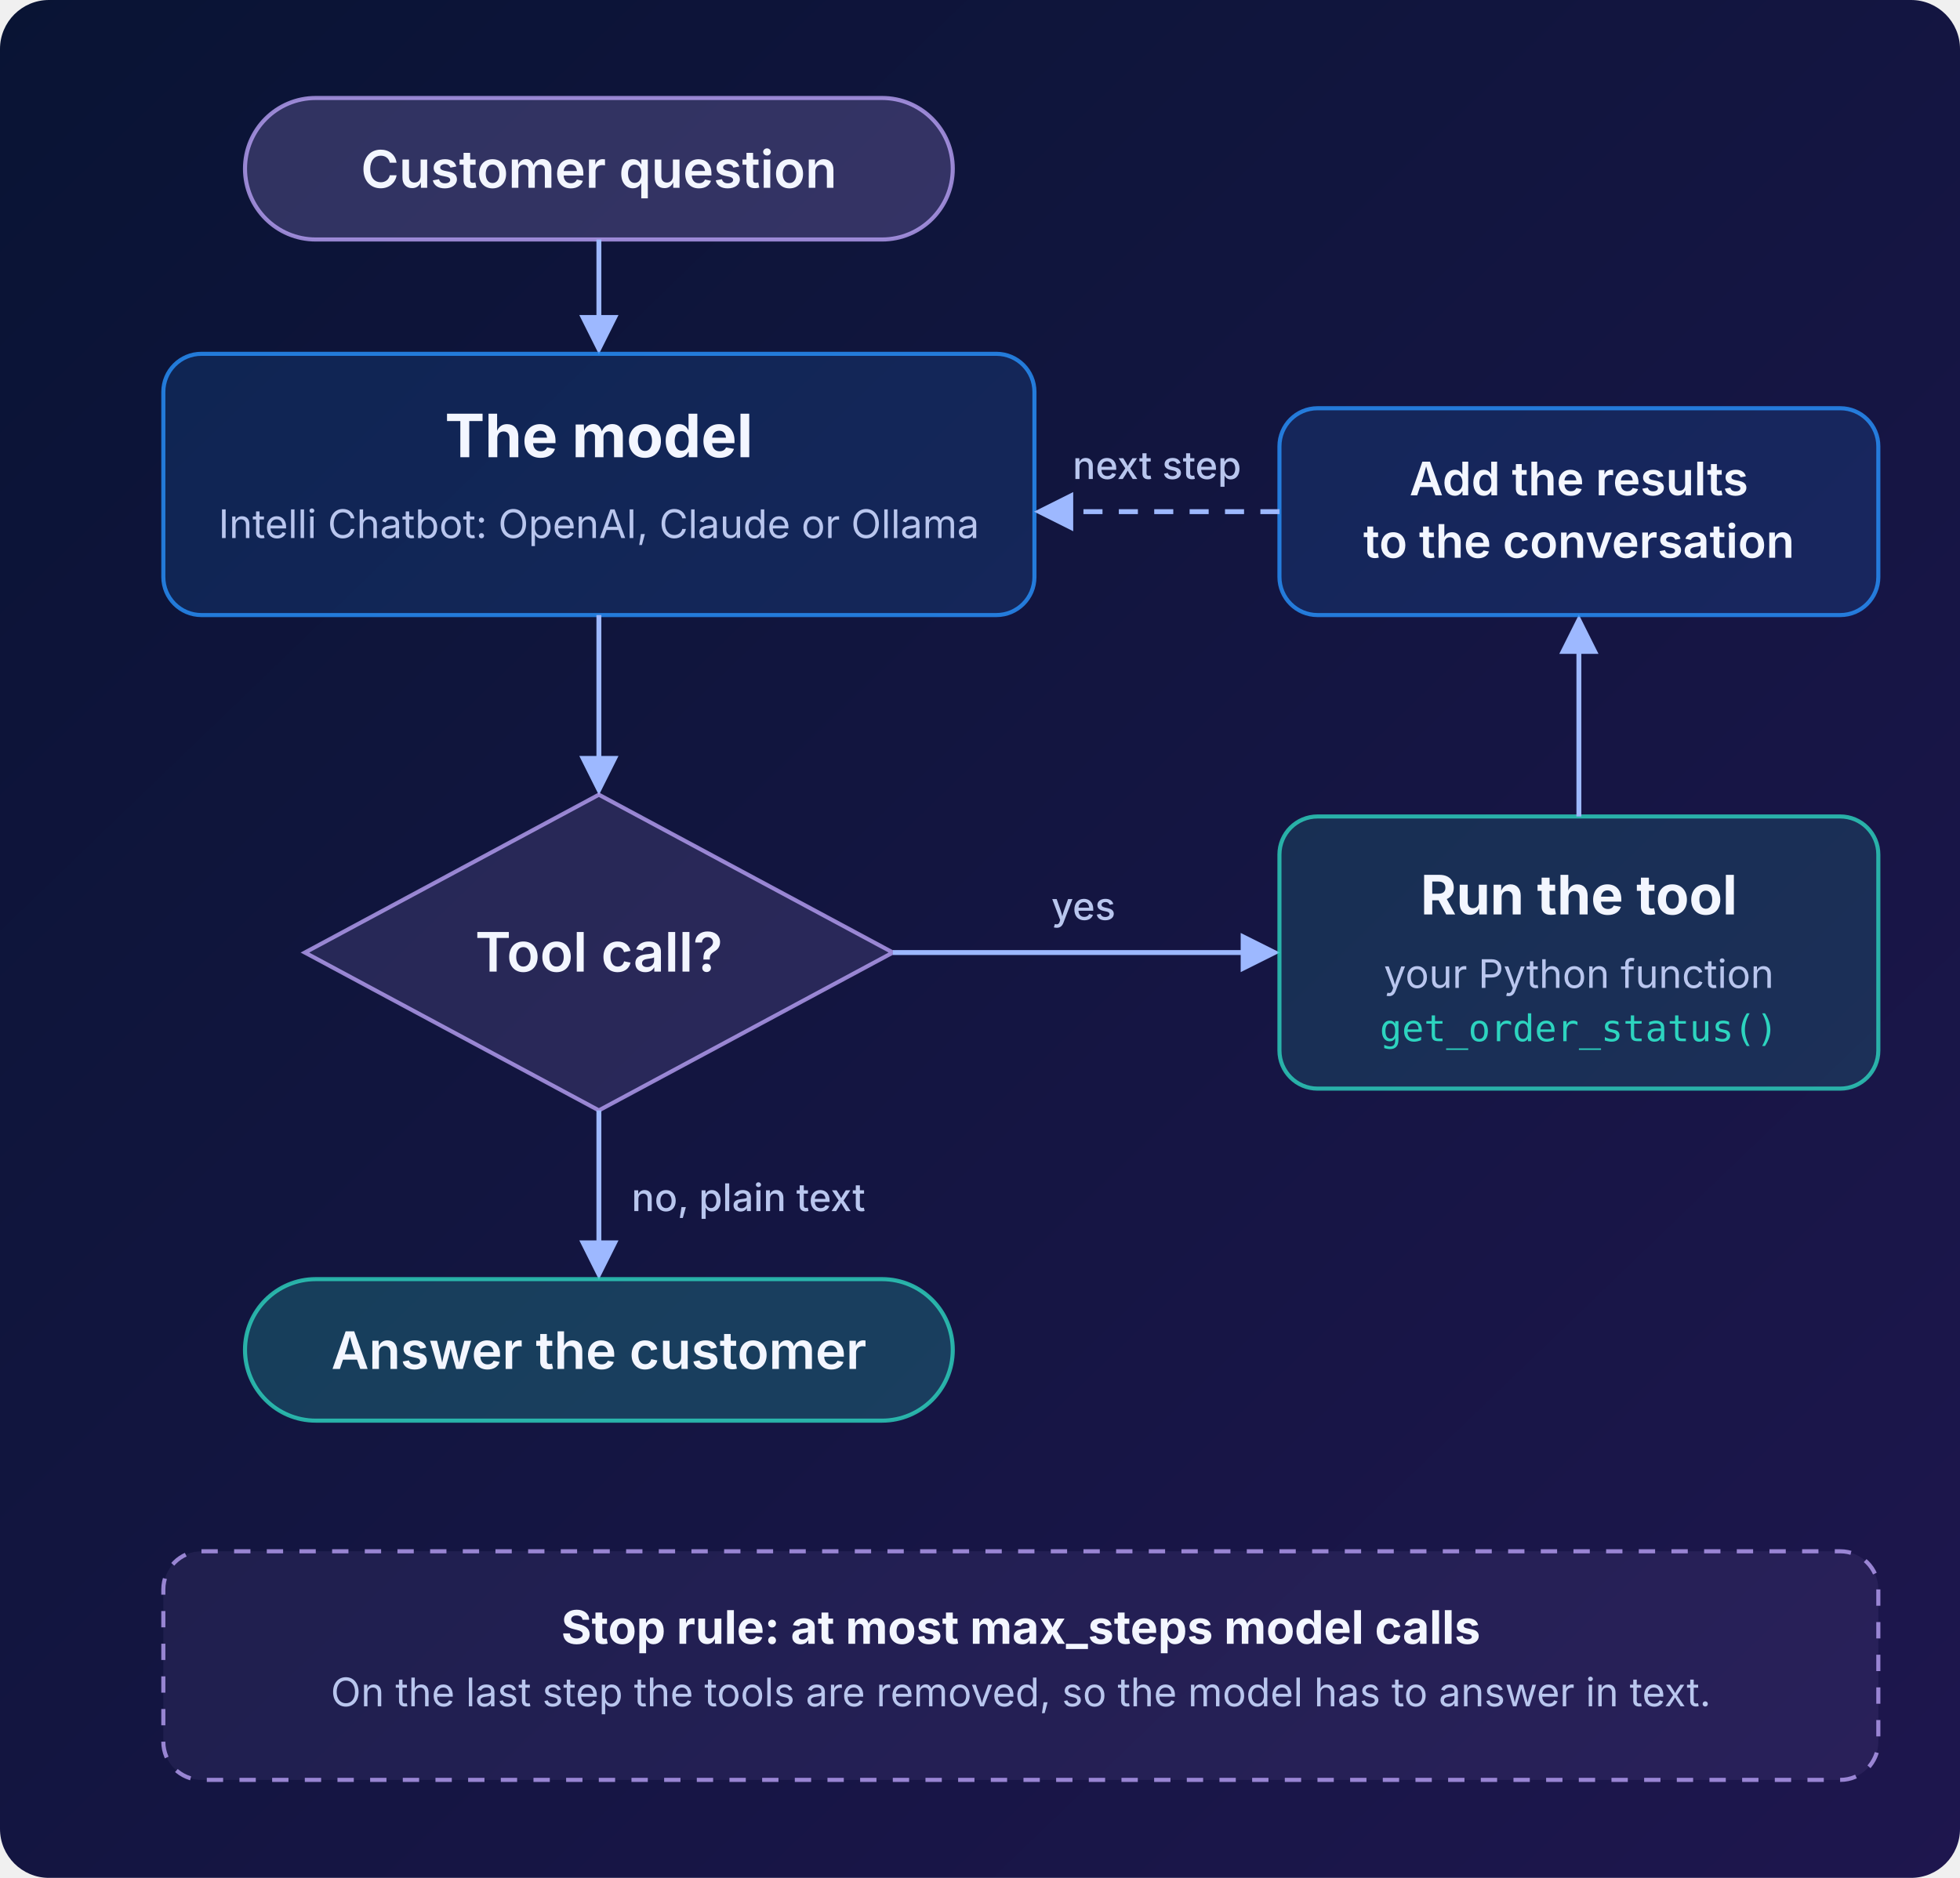
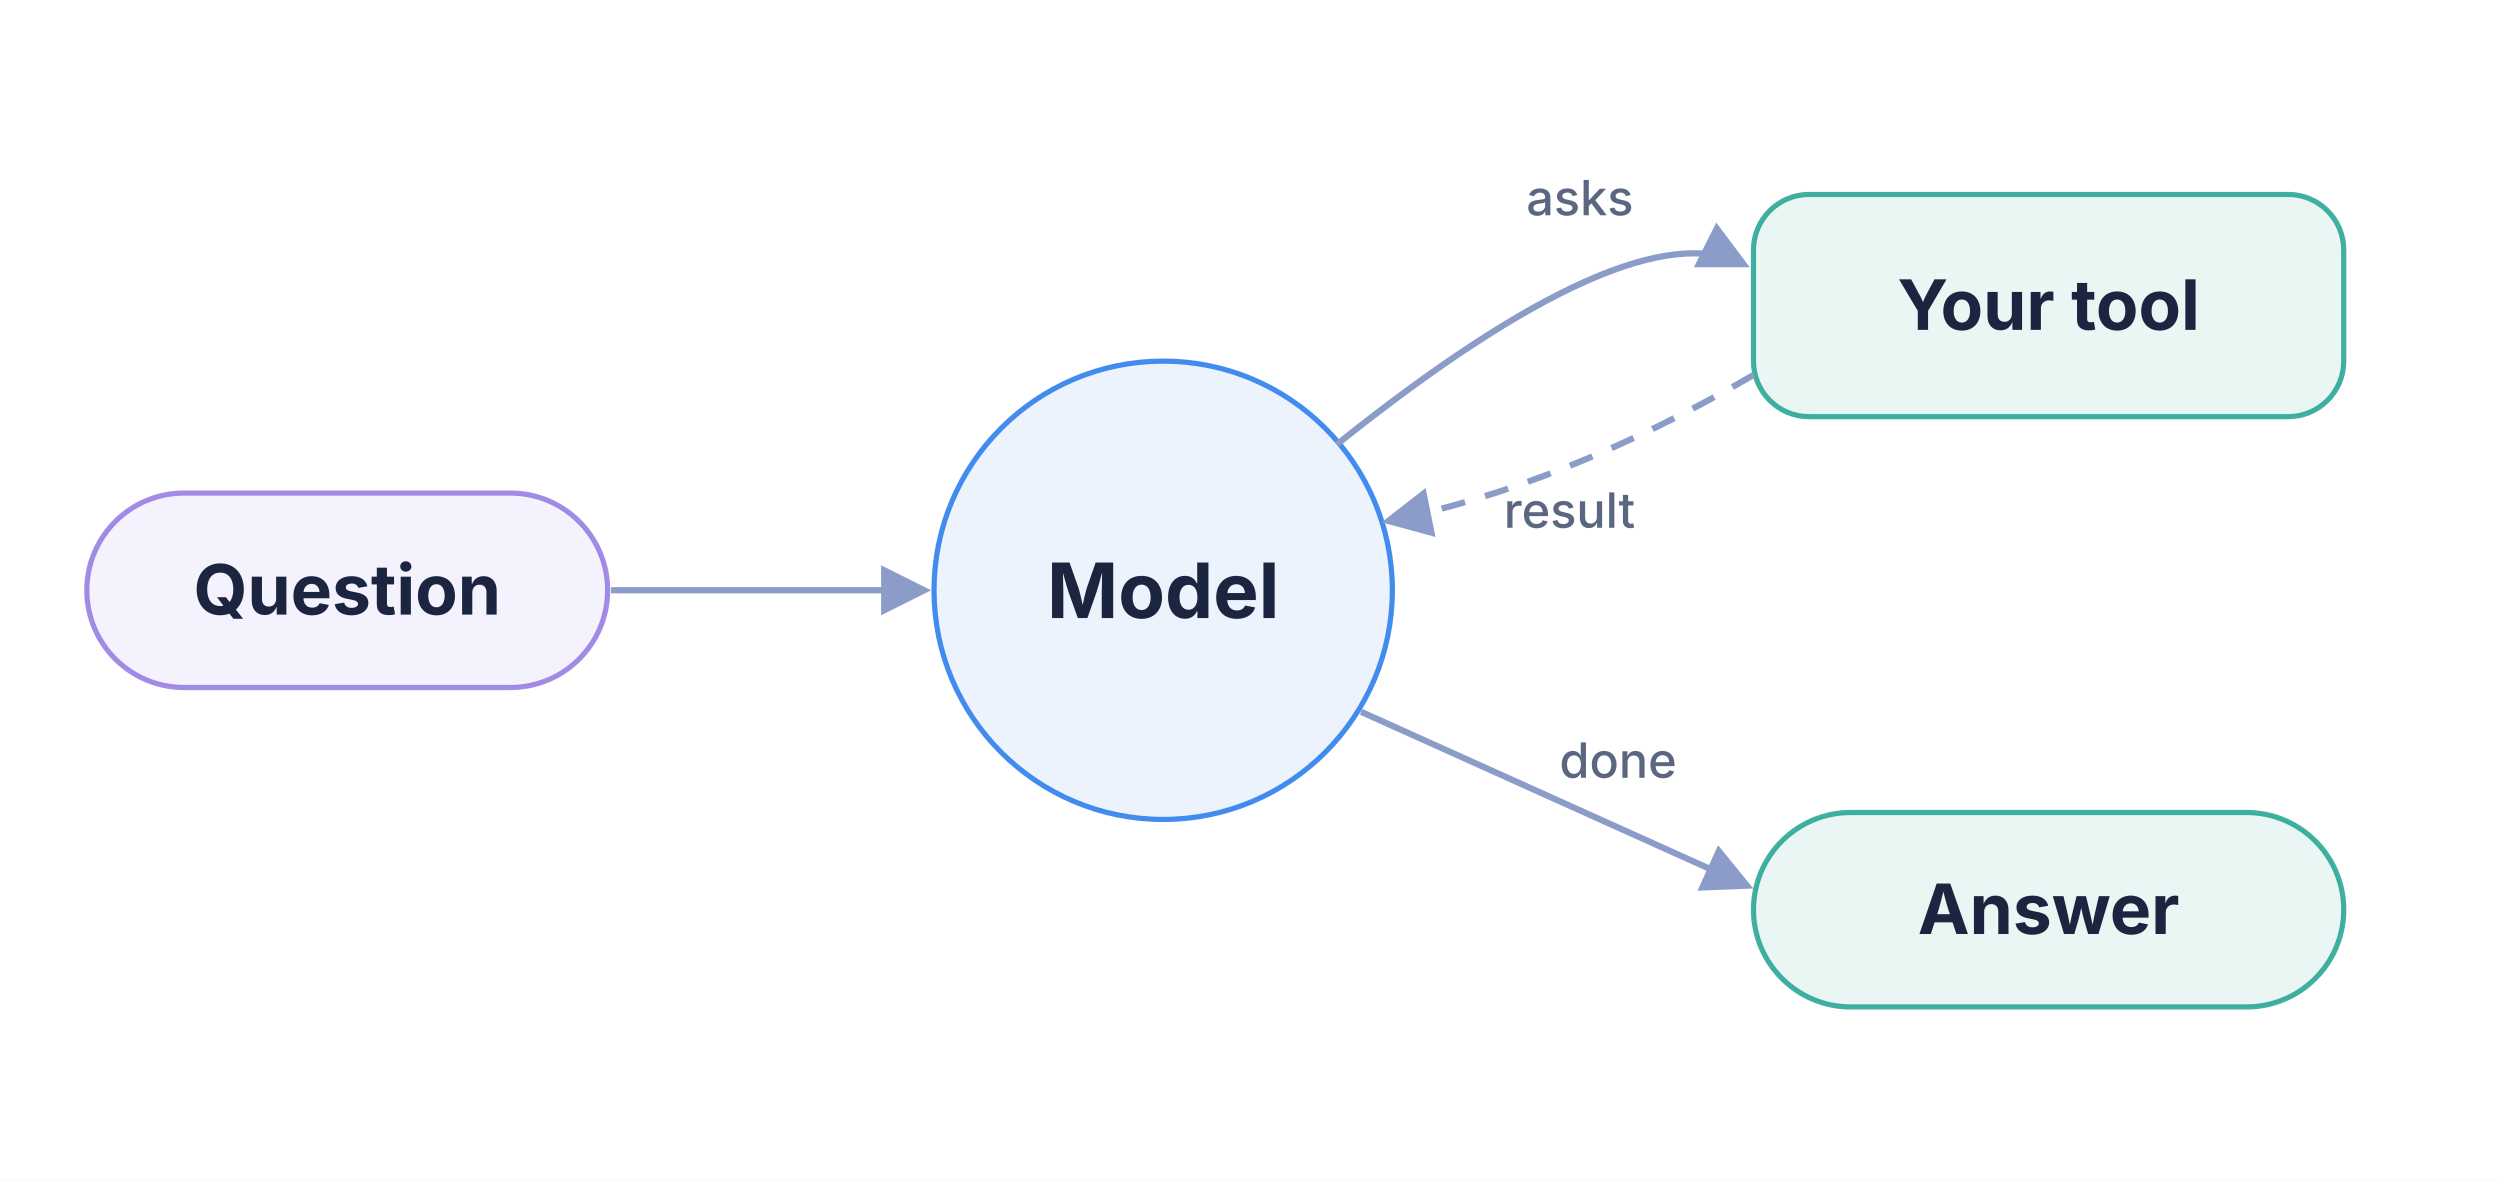
- <svg xmlns="http://www.w3.org/2000/svg" viewBox="0 0 720 690" width="720" height="690" role="img" aria-labelledby="t d">
+ <svg xmlns="http://www.w3.org/2000/svg" viewBox="0 0 720 340" width="720" height="340" role="img" aria-labelledby="t d">
  <defs>
-     <linearGradient id="bg" x1="0" y1="0" x2="1" y2="1">
-       <stop offset="0" stop-color="#091434" />
-       <stop offset="1" stop-color="#1E164E" />
-     </linearGradient>
    <marker id="head" viewBox="0 0 10 10" refX="8.5" refY="5" markerWidth="8" markerHeight="8" orient="auto-start-reverse">
-       <path d="M 0 0 L 10 5 L 0 10 z" fill="#9DB8FF" />
+       <path d="M 0 0 L 10 5 L 0 10 z" fill="#8A9CC7" />
    </marker>
    <marker id="head-start" viewBox="0 0 10 10" refX="8.5" refY="5" markerWidth="8" markerHeight="8" orient="auto-start-reverse">
-       <path d="M 0 0 L 10 5 L 0 10 z" fill="#9DB8FF" />
+       <path d="M 0 0 L 10 5 L 0 10 z" fill="#8A9CC7" />
    </marker>
  </defs>
-   <rect width="720" height="690" rx="18" fill="url(#bg)" />
-   <rect x="90" y="36" width="260" height="52" rx="26.0" fill="#B8A0F5" fill-opacity="0.22" stroke="#B8A0F5" stroke-opacity="0.8" stroke-width="1.5" />
-   <text x="220" y="69" font-family="Inter, -apple-system, 'Segoe UI', Helvetica, Arial, sans-serif" font-size="19" font-weight="600" fill="#F3F6FF" text-anchor="middle">Customer question</text>
-   <path d="M 220 88 L 220 128" fill="none" stroke="#9DB8FF" stroke-width="1.8" marker-end="url(#head)" />
-   <rect x="60" y="130" width="320" height="96" rx="14" fill="#2992FE" fill-opacity="0.14" stroke="#2992FE" stroke-opacity="0.8" stroke-width="1.5" />
-   <text x="220" y="168" font-family="Inter, -apple-system, 'Segoe UI', Helvetica, Arial, sans-serif" font-size="22" font-weight="700" fill="#F3F6FF" text-anchor="middle">The model</text>
-   <text x="220" y="197.7" font-family="Inter, -apple-system, 'Segoe UI', Helvetica, Arial, sans-serif" font-size="14.5" font-weight="400" fill="#B9C6EE" text-anchor="middle">Intelli Chatbot: OpenAI, Claude or Ollama</text>
-   <path d="M 220 226 L 220 290" fill="none" stroke="#9DB8FF" stroke-width="1.8" marker-end="url(#head)" />
-   <polygon points="220,292 328,350 220,408 112,350" fill="#B8A0F5" fill-opacity="0.14" stroke="#B8A0F5" stroke-opacity="0.8" stroke-width="1.5" />
-   <text x="220" y="357" font-family="Inter, -apple-system, 'Segoe UI', Helvetica, Arial, sans-serif" font-size="20" font-weight="600" fill="#F3F6FF" text-anchor="middle">Tool call?</text>
-   <path d="M 220 408 L 220 468" fill="none" stroke="#9DB8FF" stroke-width="1.8" marker-end="url(#head)" />
-   <text x="232" y="445" font-family="Inter, -apple-system, 'Segoe UI', Helvetica, Arial, sans-serif" font-size="14" font-weight="500" fill="#B9C6EE" text-anchor="start">no, plain text</text>
-   <rect x="90" y="470" width="260" height="52" rx="26.0" fill="#2DD4BF" fill-opacity="0.22" stroke="#2DD4BF" stroke-opacity="0.8" stroke-width="1.5" />
-   <text x="220" y="503" font-family="Inter, -apple-system, 'Segoe UI', Helvetica, Arial, sans-serif" font-size="19" font-weight="600" fill="#F3F6FF" text-anchor="middle">Answer the customer</text>
-   <path d="M 328 350 L 468 350" fill="none" stroke="#9DB8FF" stroke-width="1.8" marker-end="url(#head)" />
-   <text x="398" y="338" font-family="Inter, -apple-system, 'Segoe UI', Helvetica, Arial, sans-serif" font-size="14" font-weight="500" fill="#B9C6EE" text-anchor="middle">yes</text>
-   <rect x="470" y="300" width="220" height="100" rx="14" fill="#2DD4BF" fill-opacity="0.14" stroke="#2DD4BF" stroke-opacity="0.8" stroke-width="1.5" />
-   <text x="580" y="336" font-family="Inter, -apple-system, 'Segoe UI', Helvetica, Arial, sans-serif" font-size="20" font-weight="700" fill="#F3F6FF" text-anchor="middle">Run the tool</text>
-   <text x="580" y="363.0" font-family="Inter, -apple-system, 'Segoe UI', Helvetica, Arial, sans-serif" font-size="14.5" font-weight="400" fill="#B9C6EE" text-anchor="middle">your Python function</text>
-   <text x="580" y="382.575" font-family="'SFMono-Regular', Menlo, Consolas, monospace" font-size="13.5" font-weight="500" fill="#2DD4BF" text-anchor="middle">get_order_status()</text>
-   <path d="M 580 300 L 580 228" fill="none" stroke="#9DB8FF" stroke-width="1.8" marker-end="url(#head)" />
-   <rect x="470" y="150" width="220" height="76" rx="14" fill="#2992FE" fill-opacity="0.14" stroke="#2992FE" stroke-opacity="0.8" stroke-width="1.5" />
-   <text x="580" y="182" font-family="Inter, -apple-system, 'Segoe UI', Helvetica, Arial, sans-serif" font-size="17" font-weight="600" fill="#F3F6FF" text-anchor="middle">Add the results</text>
-   <text x="580" y="204.95" font-family="Inter, -apple-system, 'Segoe UI', Helvetica, Arial, sans-serif" font-size="17" font-weight="600" fill="#F3F6FF" text-anchor="middle">to the conversation</text>
-   <path d="M 470 188 L 382 188" fill="none" stroke="#9DB8FF" stroke-width="1.8" stroke-dasharray="7 6" marker-end="url(#head)" />
-   <text x="425" y="176" font-family="Inter, -apple-system, 'Segoe UI', Helvetica, Arial, sans-serif" font-size="14" font-weight="500" fill="#B9C6EE" text-anchor="middle">next step</text>
-   <rect x="60" y="570" width="630" height="84" rx="14" fill="#B8A0F5" fill-opacity="0.08" stroke="#B8A0F5" stroke-opacity="0.8" stroke-width="1.5" stroke-dasharray="6 6" />
-   <text x="375" y="604" font-family="Inter, -apple-system, 'Segoe UI', Helvetica, Arial, sans-serif" font-size="17" font-weight="700" fill="#F3F6FF" text-anchor="middle">Stop rule: at most max_steps model calls</text>
-   <text x="375" y="626.95" font-family="Inter, -apple-system, 'Segoe UI', Helvetica, Arial, sans-serif" font-size="14.5" font-weight="400" fill="#B9C6EE" text-anchor="middle">On the last step the tools are removed, so the model has to answer in text.</text>
+   <rect width="720" height="340" fill="#FFFFFF" />
+   <rect x="25.0" y="142.0" width="150" height="56" rx="28.0" fill="#8B6FE0" fill-opacity="0.09" stroke="#8B6FE0" stroke-opacity="0.8" stroke-width="1.5" />
+   <text x="100" y="177" font-family="Inter, -apple-system, 'Segoe UI', Helvetica, Arial, sans-serif" font-size="20" font-weight="700" fill="#1B2540" text-anchor="middle">Question</text>
+   <circle cx="335" cy="170" r="66" fill="#2F80ED" fill-opacity="0.09" stroke="#2F80ED" stroke-opacity="0.9" stroke-width="1.5" />
+   <text x="335" y="178" font-family="Inter, -apple-system, 'Segoe UI', Helvetica, Arial, sans-serif" font-size="22" font-weight="700" fill="#1B2540" text-anchor="middle">Model</text>
+   <rect x="505.0" y="56.0" width="170" height="64" rx="16" fill="#119C88" fill-opacity="0.09" stroke="#119C88" stroke-opacity="0.8" stroke-width="1.5" />
+   <text x="590" y="95" font-family="Inter, -apple-system, 'Segoe UI', Helvetica, Arial, sans-serif" font-size="20" font-weight="700" fill="#1B2540" text-anchor="middle">Your tool</text>
+   <rect x="505.0" y="234.0" width="170" height="56" rx="28.0" fill="#119C88" fill-opacity="0.09" stroke="#119C88" stroke-opacity="0.8" stroke-width="1.5" />
+   <text x="590" y="269" font-family="Inter, -apple-system, 'Segoe UI', Helvetica, Arial, sans-serif" font-size="20" font-weight="700" fill="#1B2540" text-anchor="middle">Answer</text>
+   <path d="M 176 170 L 266 170" fill="none" stroke="#8A9CC7" stroke-width="1.8" marker-end="url(#head)" />
+   <path d="M 385 128 Q 470 60 502 76" fill="none" stroke="#8A9CC7" stroke-width="1.8" marker-end="url(#head)" />
+   <path d="M 505 108 Q 450 140 400 150" fill="none" stroke="#8A9CC7" stroke-width="1.8" stroke-dasharray="7 6" marker-end="url(#head)" />
+   <text x="455" y="62" font-family="Inter, -apple-system, 'Segoe UI', Helvetica, Arial, sans-serif" font-size="14" font-weight="500" fill="#5B6680" text-anchor="middle">asks</text>
+   <text x="452" y="152" font-family="Inter, -apple-system, 'Segoe UI', Helvetica, Arial, sans-serif" font-size="14" font-weight="500" fill="#5B6680" text-anchor="middle">result</text>
+   <path d="M 392 205 L 503 255" fill="none" stroke="#8A9CC7" stroke-width="1.8" marker-end="url(#head)" />
+   <text x="466" y="224" font-family="Inter, -apple-system, 'Segoe UI', Helvetica, Arial, sans-serif" font-size="14" font-weight="500" fill="#5B6680" text-anchor="middle">done</text>
</svg>
